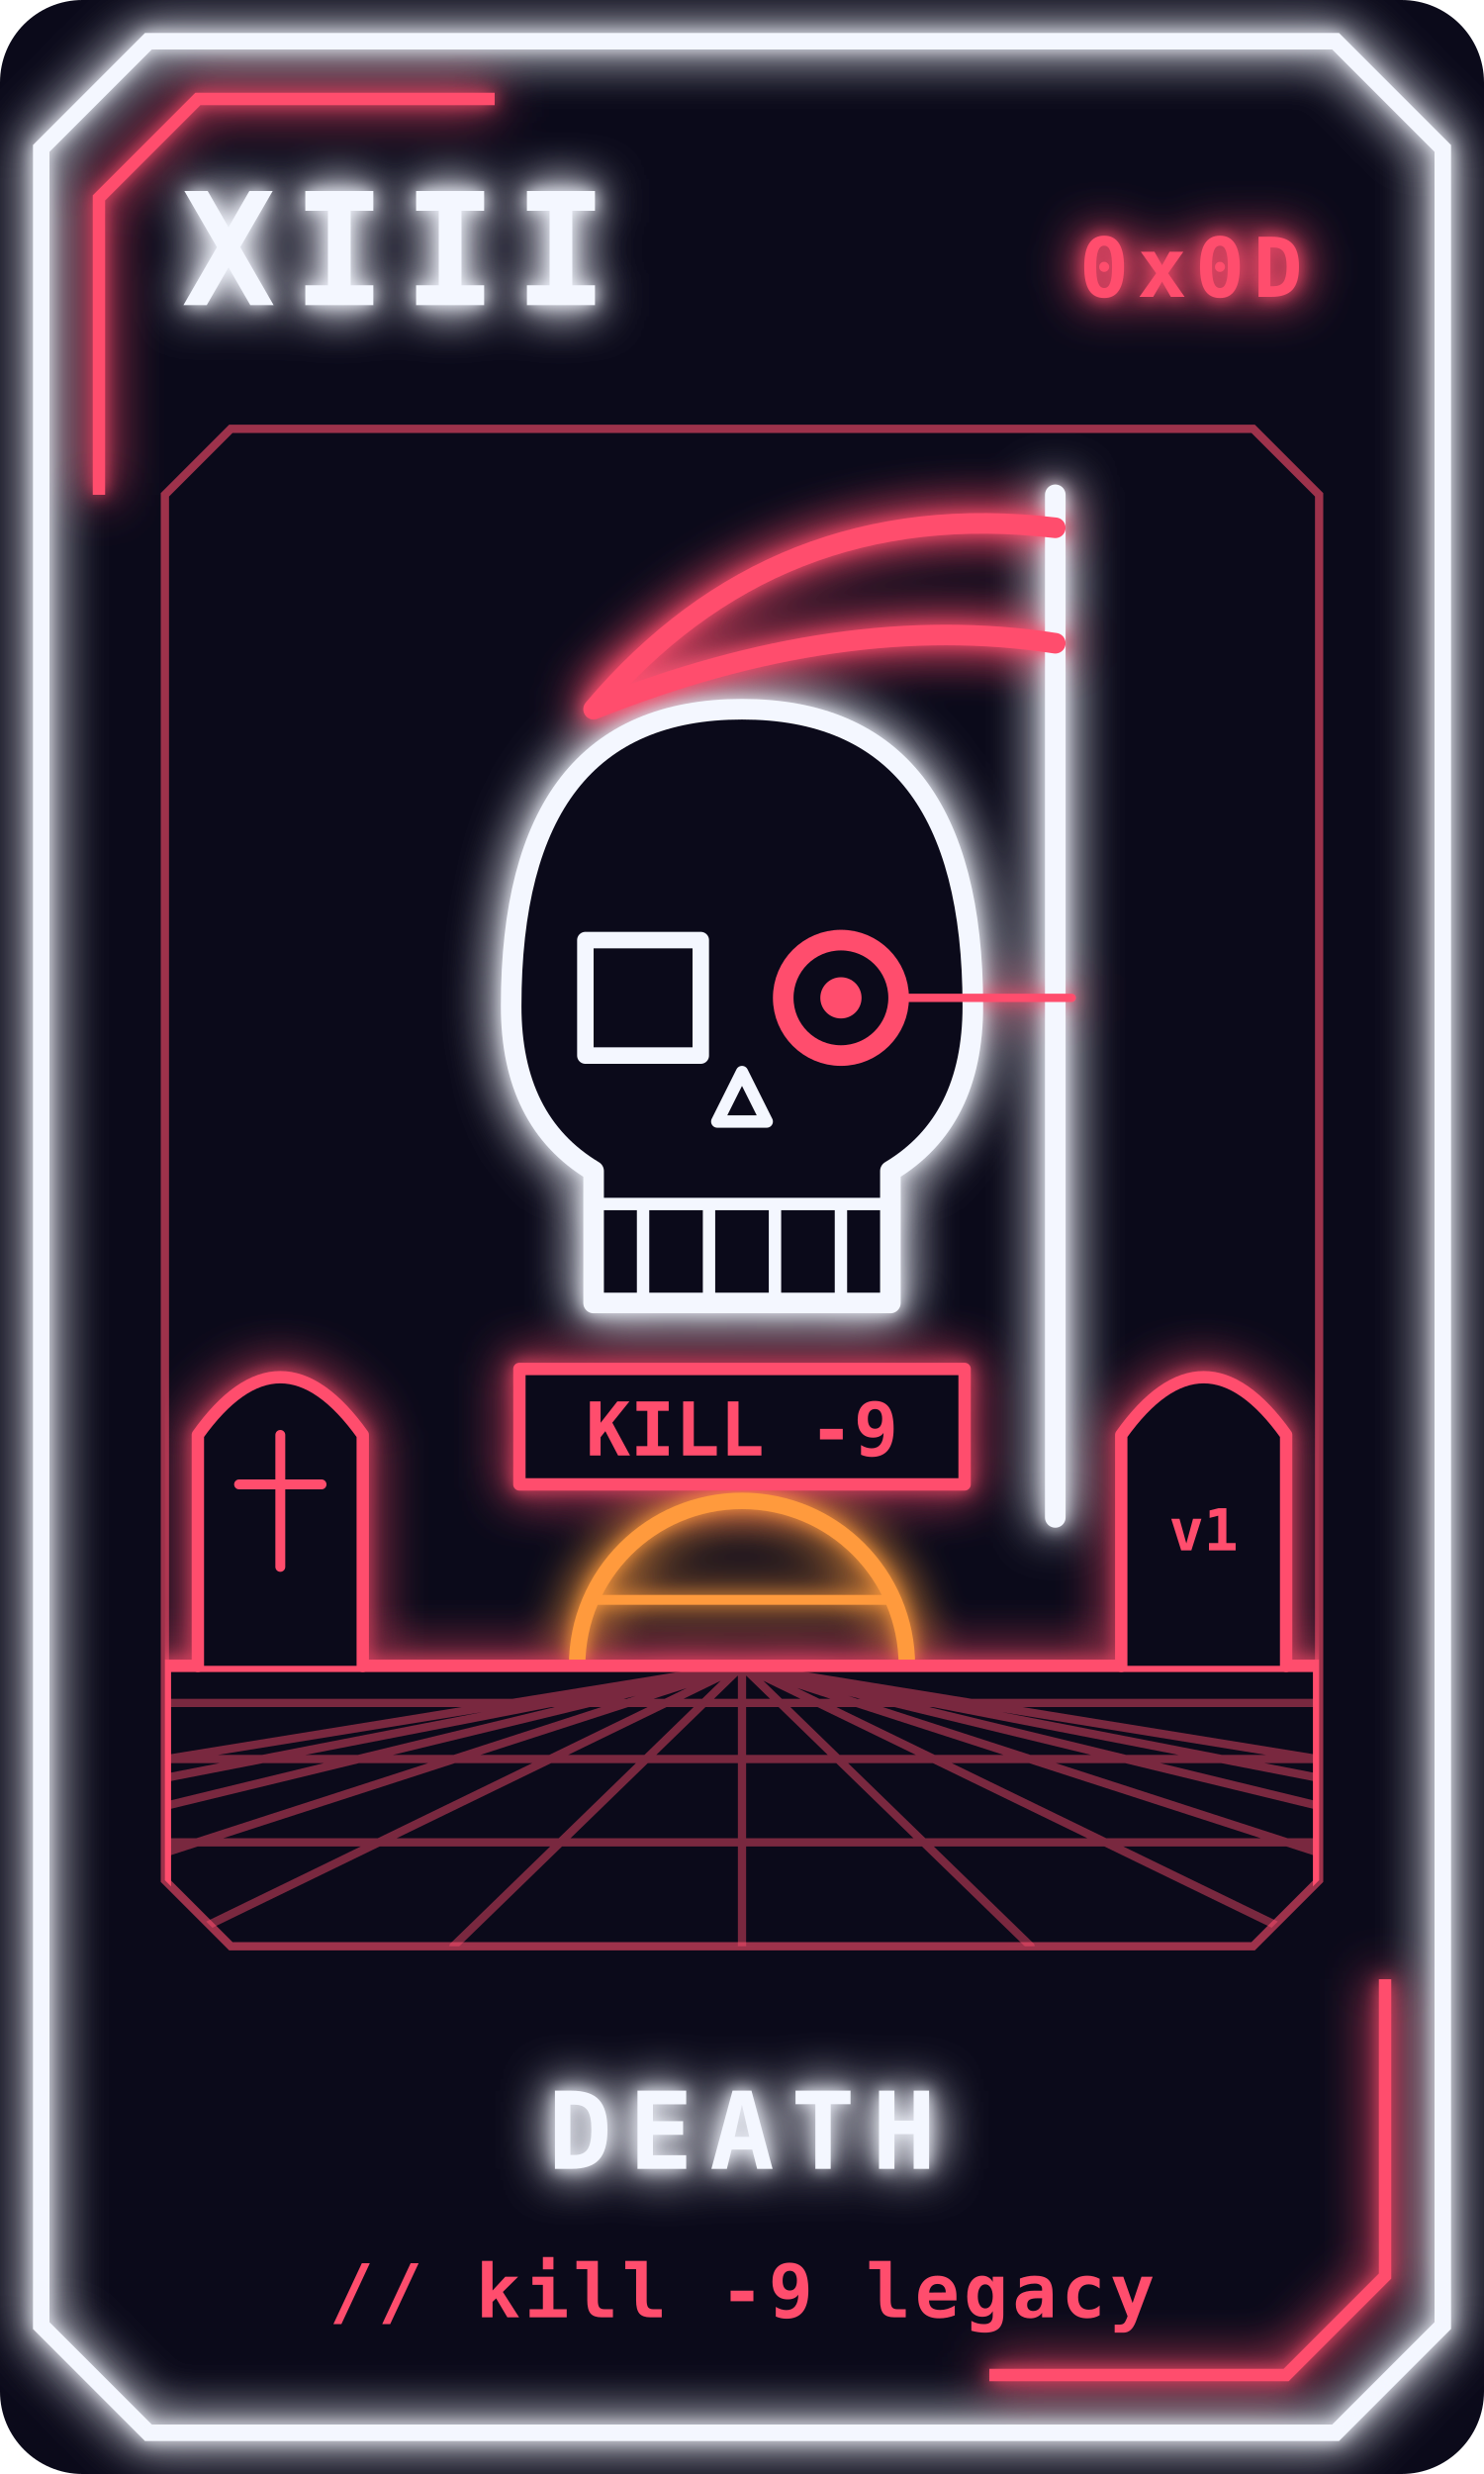
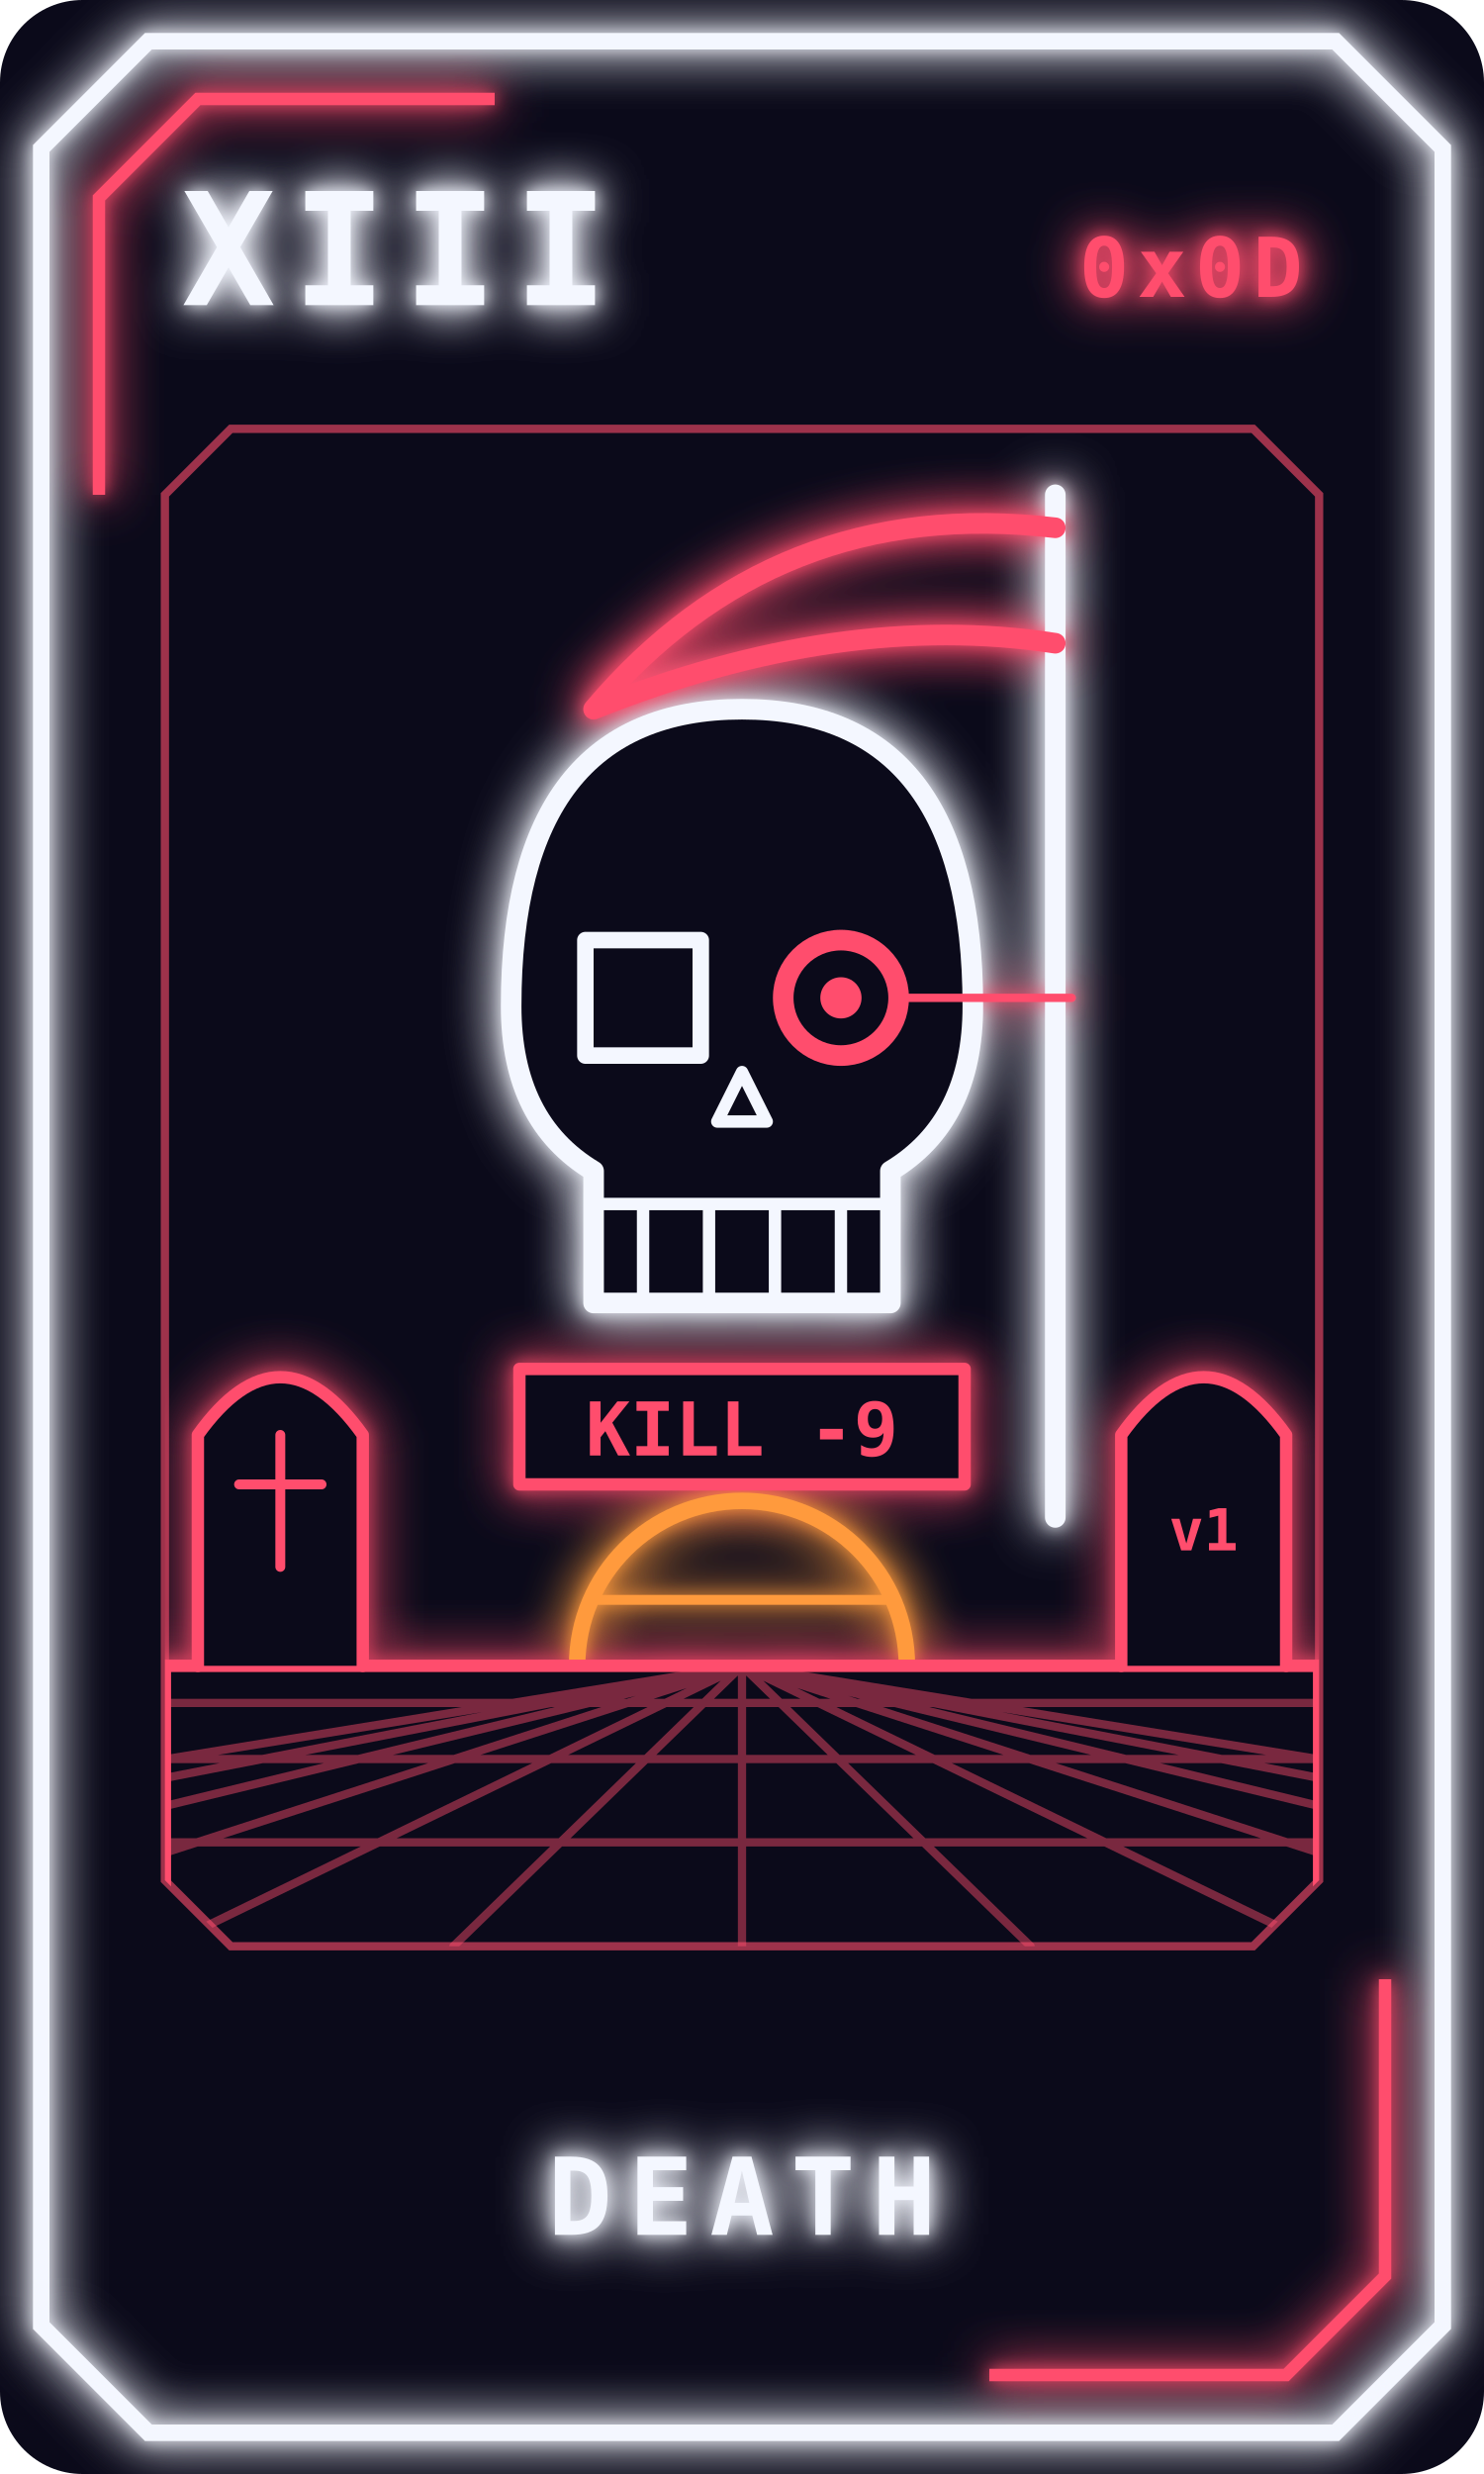
<svg xmlns="http://www.w3.org/2000/svg" width="180" height="300" viewBox="0 0 180 300">
  <g>
    <defs>
      <filter id="ds-neon" x="-30%" y="-30%" width="160%" height="160%" color-interpolation-filters="sRGB">
        <feGaussianBlur stdDeviation="3" result="wide" />
        <feGaussianBlur in="SourceGraphic" stdDeviation="1" result="near" />
        <feMerge>
          <feMergeNode in="wide" />
          <feMergeNode in="wide" />
          <feMergeNode in="near" />
          <feMergeNode in="SourceGraphic" />
        </feMerge>
      </filter>
      <clipPath id="ds-window">
        <path d="M-70 -84L-62 -92H62L70 -84V84L62 92H-62L-70 84Z" />
      </clipPath>
    </defs>
    <rect width="180" height="300" rx="10" fill="#0b0a1a" />
    <g filter="url(#ds-neon)">
      <path d="M18 5H162L175 18V282L162 295H18L5 282V18Z" fill="none" stroke="#f4f7ff" stroke-width="2" />
      <path d="M12 60V24L24 12H60M168 240V276L156 288H120" fill="none" stroke="#ff4d6d" stroke-width="1.5" />
      <text x="22" y="37" font-family="ui-monospace, 'SF Mono', Menlo, Consolas, monospace" font-size="19" font-weight="bold" fill="#f4f7ff" text-anchor="start" letter-spacing="2">XIII</text>
      <text x="158" y="36" font-family="ui-monospace, 'SF Mono', Menlo, Consolas, monospace" font-size="10" font-weight="bold" fill="#ff4d6d" text-anchor="end" letter-spacing="1">0x0D</text>
-       <text x="90" y="263" font-family="ui-monospace, 'SF Mono', Menlo, Consolas, monospace" font-size="13" font-weight="bold" fill="#f4f7ff" text-anchor="middle" letter-spacing="2">DEATH</text>
+       <text x="90" y="271" font-family="ui-monospace, 'SF Mono', Menlo, Consolas, monospace" font-size="13" font-weight="bold" fill="#f4f7ff" text-anchor="middle" letter-spacing="2">DEATH</text>
    </g>
-     <text x="90" y="281" font-family="ui-monospace, 'SF Mono', Menlo, Consolas, monospace" font-size="9" font-weight="bold" fill="#ff4d6d" text-anchor="middle" letter-spacing="0.5">// kill -9 legacy</text>
    <g transform="translate(90 144)">
      <g clip-path="url(#ds-window)">
        <g filter="url(#ds-neon)">
          <circle cx="0" cy="58" r="20" fill="none" stroke="#ff9a3d" stroke-width="2" />
          <path d="M-18 50H18M-20 58H20" fill="none" stroke="#ff9a3d" stroke-width="1.2" stroke-linecap="round" stroke-linejoin="round" />
          <path d="M-70 92V58H70V92" fill="#0b0a1a" stroke="#ff4d6d" stroke-width="1.5" stroke-linecap="round" stroke-linejoin="round" />
          <g opacity="0.45">
            <path d="M-70 58H70M-70 62.5H70M-70 69.3H70M-70 79.4H70M0 58L-210 92M0 58L-175 92M0 58L-140 92M0 58L-105 92M0 58L-70 92M0 58L-35 92M0 58L0 92M0 58L35 92M0 58L70 92M0 58L105 92M0 58L140 92M0 58L175 92M0 58L210 92" fill="none" stroke="#ff4d6d" stroke-width="1" stroke-linecap="round" stroke-linejoin="round" />
          </g>
          <path d="M-66 58V30Q-56 16 -46 30V58" fill="#0b0a1a" stroke="#ff4d6d" stroke-width="1.5" stroke-linecap="round" stroke-linejoin="round" />
          <path d="M-56 30V46M-61 36H-51" fill="none" stroke="#ff4d6d" stroke-width="1.2" stroke-linecap="round" stroke-linejoin="round" />
          <path d="M46 58V30Q56 16 66 30V58" fill="#0b0a1a" stroke="#ff4d6d" stroke-width="1.5" stroke-linecap="round" stroke-linejoin="round" />
          <text x="56" y="44" font-family="ui-monospace, 'SF Mono', Menlo, Consolas, monospace" font-size="7" font-weight="bold" fill="#ff4d6d" text-anchor="middle">v1</text>
          <path d="M38 -84V40" fill="none" stroke="#f4f7ff" stroke-width="2.5" stroke-linecap="round" stroke-linejoin="round" />
          <path d="M38 -80Q4 -84 -18 -58Q12 -70 38 -66" fill="none" stroke="#ff4d6d" stroke-width="2.5" stroke-linecap="round" stroke-linejoin="round" />
          <path d="M-28 -22Q-28 -58 0 -58Q28 -58 28 -22Q28 -8 18 -2V14H-18V-2Q-28 -8 -28 -22Z" fill="#0b0a1a" stroke="#f4f7ff" stroke-width="2.5" stroke-linecap="round" stroke-linejoin="round" />
          <path d="M-19 -30H-5V-16H-19Z" fill="#0b0a1a" stroke="#f4f7ff" stroke-width="2" stroke-linecap="round" stroke-linejoin="round" />
          <circle cx="12" cy="-23" r="7" fill="none" stroke="#ff4d6d" stroke-width="2.5" />
          <circle cx="12" cy="-23" r="2.5" fill="#ff4d6d" />
          <path d="M-3 -8L0 -14L3 -8Z" fill="none" stroke="#f4f7ff" stroke-width="1.5" stroke-linecap="round" stroke-linejoin="round" />
          <path d="M-12 2V14M-4 2V14M4 2V14M12 2V14M-18 2H18" fill="none" stroke="#f4f7ff" stroke-width="1.5" stroke-linecap="round" stroke-linejoin="round" />
          <path d="M19 -23H40" fill="none" stroke="#ff4d6d" stroke-width="1" stroke-linecap="round" stroke-linejoin="round" />
          <path d="M-27 22H27V36H-27Z" fill="#0b0a1a" stroke="#ff4d6d" stroke-width="1.5" stroke-linecap="round" stroke-linejoin="round" />
          <text x="0" y="32.5" font-family="ui-monospace, 'SF Mono', Menlo, Consolas, monospace" font-size="9" font-weight="bold" fill="#ff4d6d" text-anchor="middle">KILL -9</text>
        </g>
      </g>
      <path d="M-70 -84L-62 -92H62L70 -84V84L62 92H-62L-70 84Z" fill="none" stroke="#ff4d6d" stroke-width="1" opacity="0.6" />
    </g>
  </g>
</svg>
